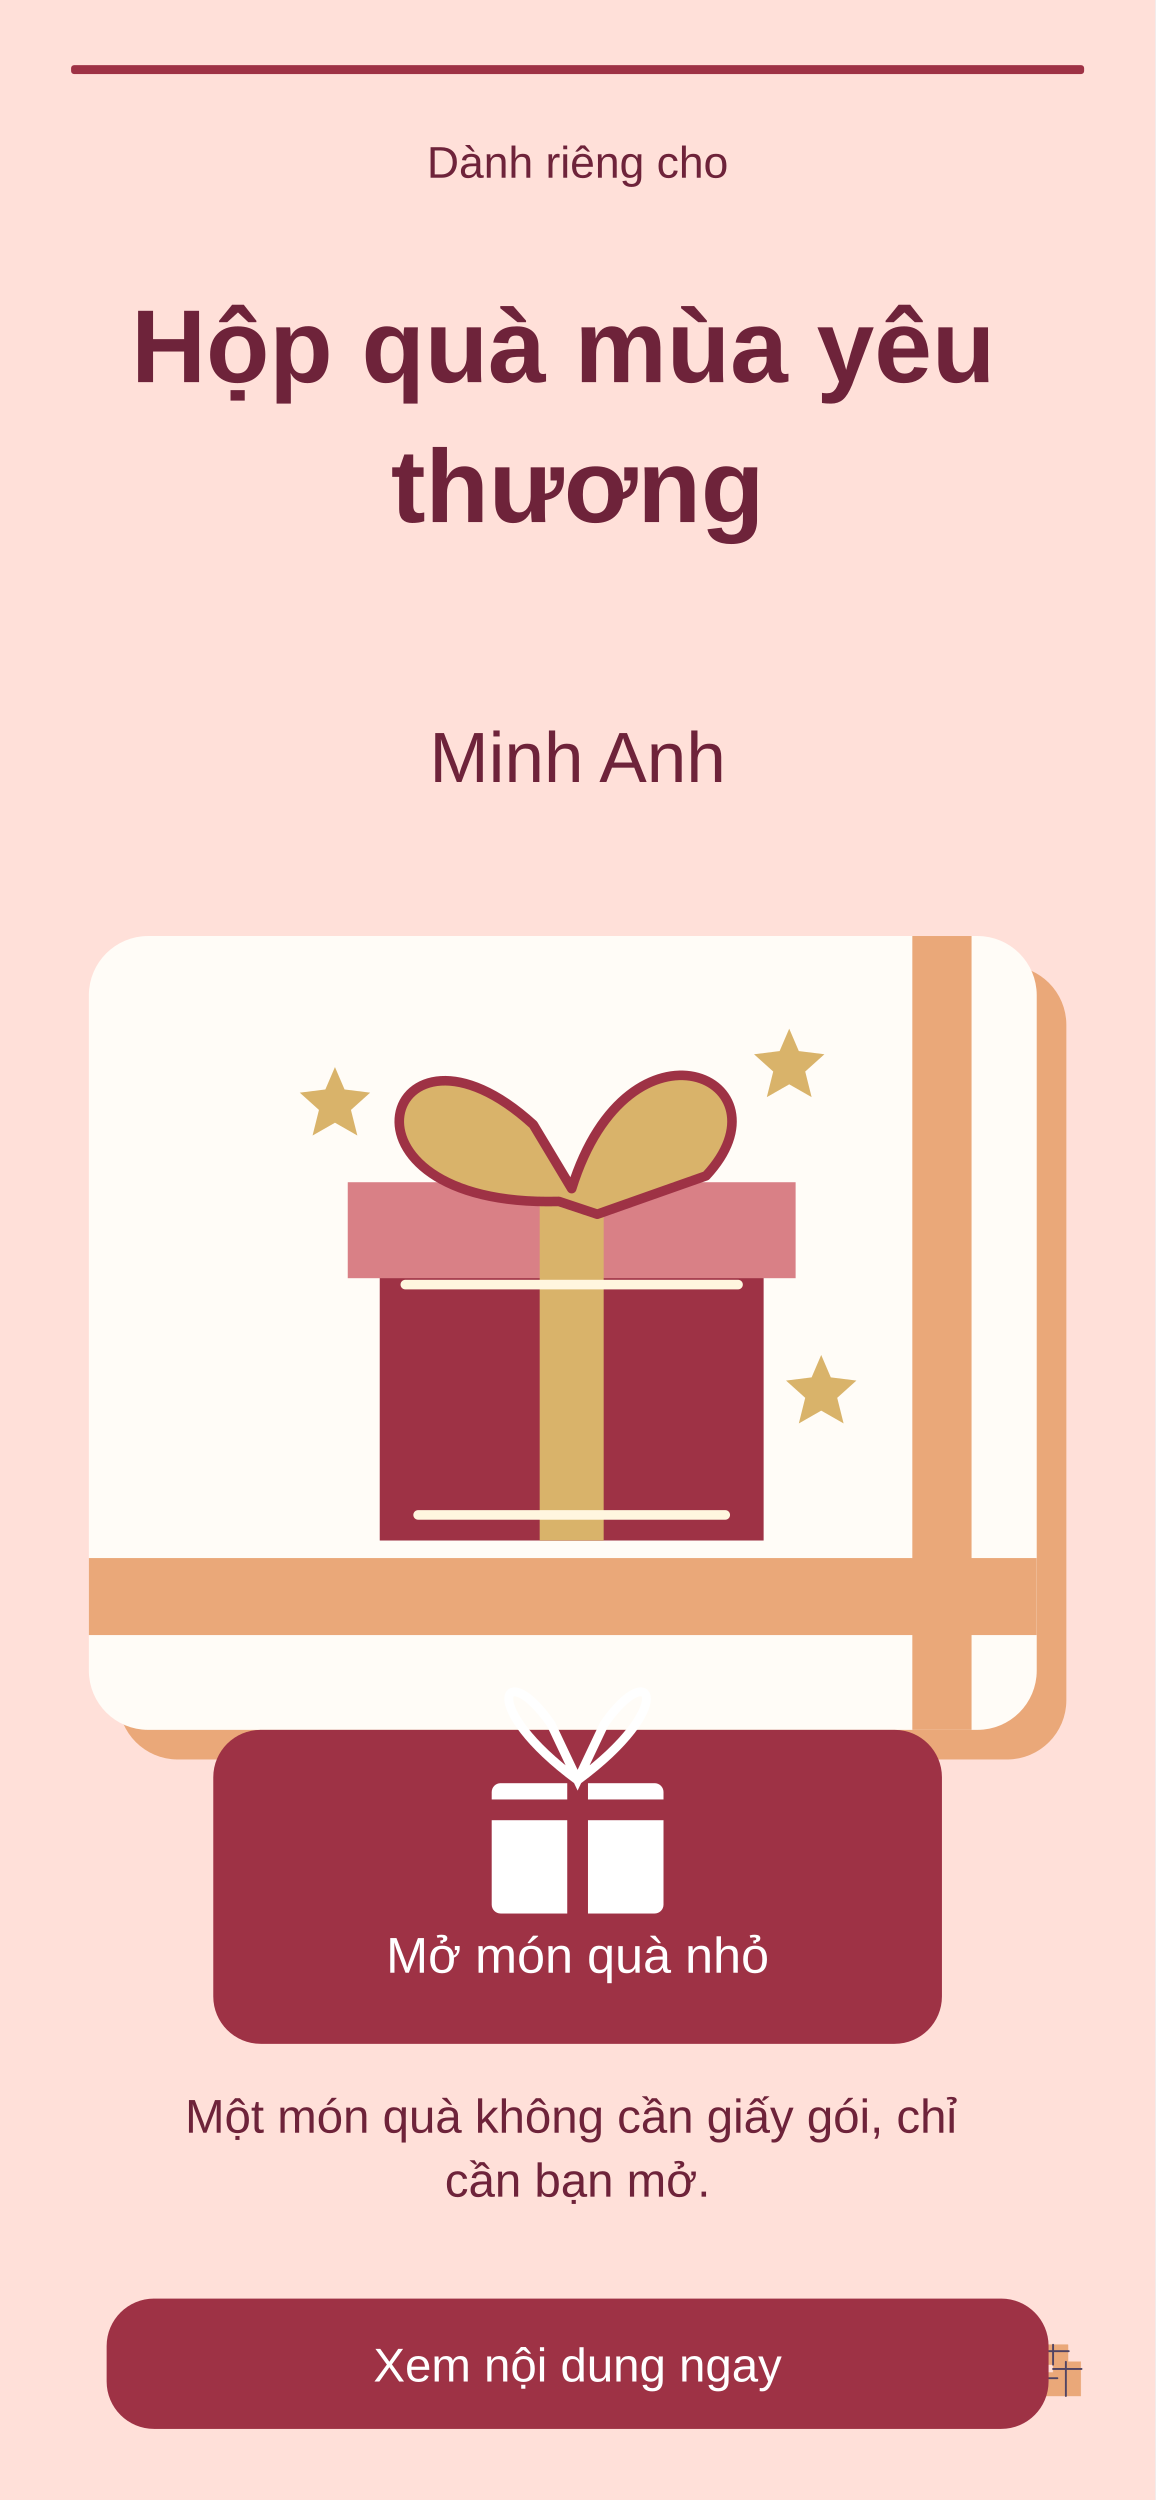
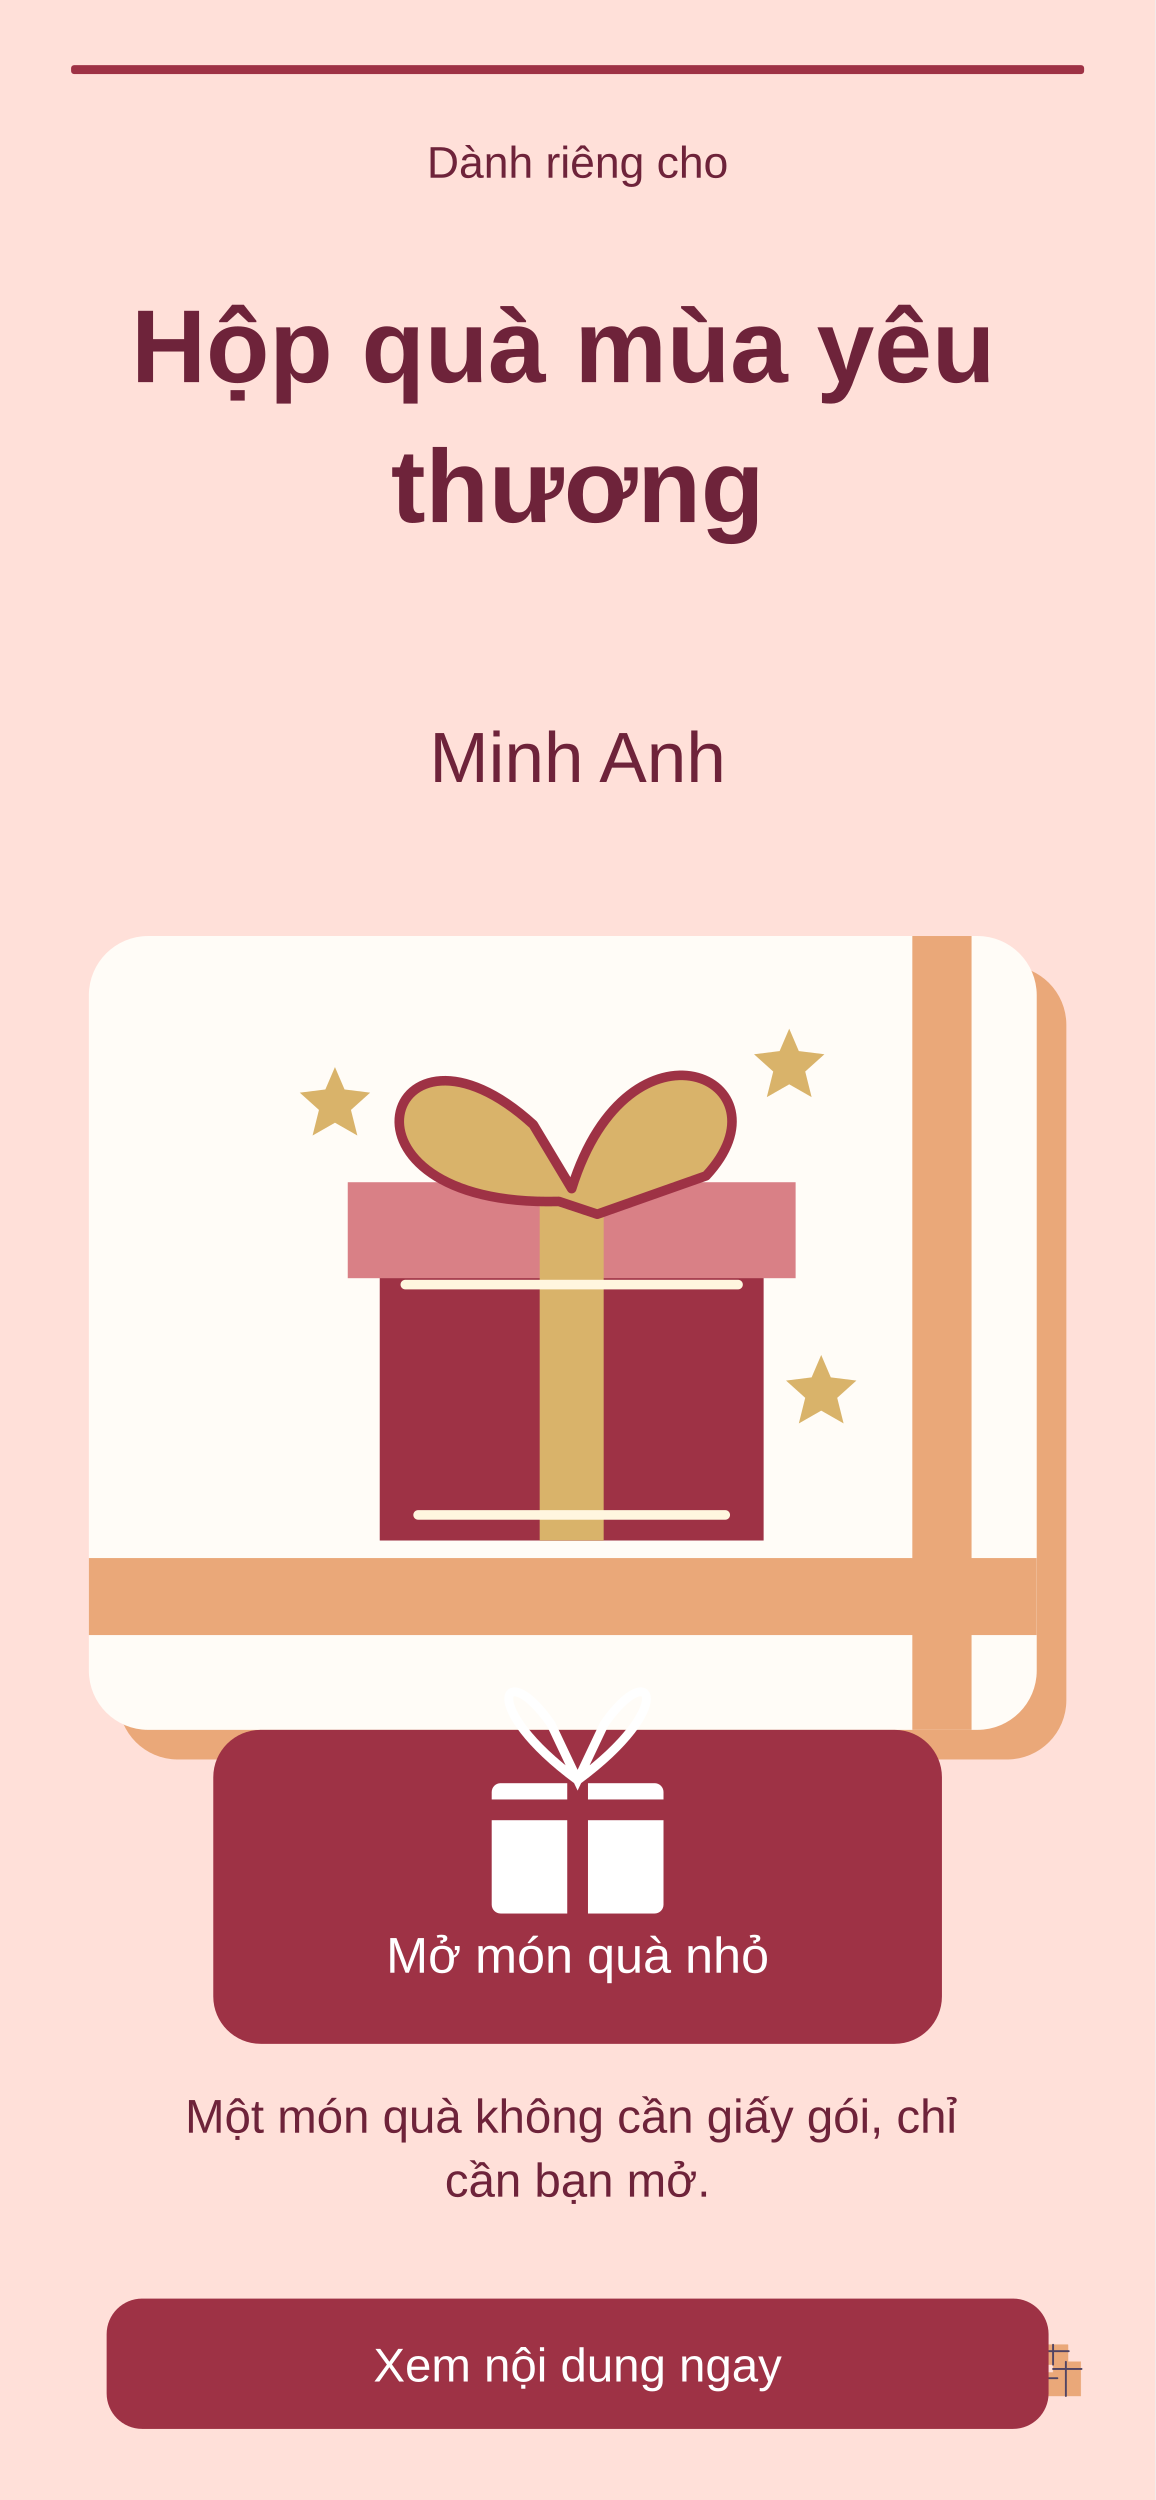
<svg xmlns="http://www.w3.org/2000/svg" width="390" height="844" viewBox="0 0 390 844" lang="vi" xml:lang="vi" role="img" aria-label="Bố cục mẫu Hộp quà mùa yêu thương">
  <rect width="100%" height="100%" fill="#FFE0D9" />
  <g transform="translate(24 22)" opacity="1">
    <g>
      <rect width="342" height="3" rx="1" fill="#9E3245" stroke="#EAA879" stroke-width="0" />
    </g>
  </g>
  <g transform="translate(344 788)" opacity="1">
    <g>
      <svg width="24" height="24" viewBox="0 0 100 100" preserveAspectRatio="xMidYMid meet">
        <path stroke-linecap="round" stroke-linejoin="round" d="M11 54 L53 54 L53 87 L11 87ZM48 39 L87 39 L87 87 L48 87ZM30 15 L69 15 L69 43 L30 43Z" fill="#EAA879" stroke="#EAA879" stroke-width="0.65" />
        <path stroke-linecap="round" stroke-linejoin="round" d="M29 54L29 87M66 39L66 87M48 15L48 43M10 62L54 62M48 49L88 49M30 24L70 24" fill="none" stroke="#514463" stroke-width="2.7" />
      </svg>
    </g>
  </g>
  <g transform="translate(42 45)" opacity="1">
    <g>
      <text x="153" y="15" fill="#6E233A" font-family="Arial,sans-serif" font-size="15" font-weight="400" text-anchor="middle">
        <tspan x="153" dy="0">Dành riêng cho</tspan>
      </text>
    </g>
  </g>
  <g transform="translate(30 94)" opacity="1">
    <g>
      <text x="165" y="35" fill="#6E233A" font-family="Arial,sans-serif" font-size="35" font-weight="700" text-anchor="middle">
        <tspan x="165" dy="0">Hộp quà mùa yêu</tspan>
        <tspan x="165" dy="47.25">thương</tspan>
      </text>
    </g>
  </g>
  <g transform="translate(36 240)" opacity="1">
    <g>
      <text x="159" y="24" fill="#6E233A" font-family="Arial,sans-serif" font-size="24" font-weight="400" text-anchor="middle">
        <tspan x="159" dy="0">Minh Anh</tspan>
      </text>
    </g>
  </g>
  <g transform="translate(40 326)" opacity="1">
    <g>
      <rect width="320" height="268" rx="20" fill="#EAA879" stroke="#EAA879" stroke-width="0" />
    </g>
  </g>
  <g transform="translate(30 316)" opacity="1">
    <g>
      <rect width="320" height="268" rx="20" fill="#FFFCF7" stroke="#EAA879" stroke-width="0" />
    </g>
  </g>
  <g transform="translate(30 526)" opacity="1">
    <g>
      <rect width="320" height="26" rx="0" fill="#EAA879" stroke="#EAA879" stroke-width="0" />
    </g>
  </g>
  <g transform="translate(308 316)" opacity="1">
    <g>
      <rect width="20" height="268" rx="0" fill="#EAA879" stroke="#EAA879" stroke-width="0" />
    </g>
  </g>
  <g transform="translate(82 330)" opacity="1">
    <g>
      <svg width="222" height="216" viewBox="0 0 100 100" preserveAspectRatio="xMidYMid meet">
        <path stroke-linecap="round" stroke-linejoin="round" d="M20 42H80V88H20Z" fill="#9E3245" />
        <path stroke-linecap="round" stroke-linejoin="round" d="M15 32H85V47H15Z" fill="#D98086" />
        <path stroke-linecap="round" stroke-linejoin="round" d="M45 33H55V88H45Z" fill="#D9B36A" />
        <path stroke-linecap="round" stroke-linejoin="round" d="M48 35C10 36 21 2 44 23L50 33C59 4 85 16 71 31L54 37Z" fill="#D9B36A" stroke="#9E3245" stroke-width="1.5" />
        <path stroke-linecap="round" stroke-linejoin="round" d="M24 48H76M26 84H74" fill="none" stroke="#FFF6DF" stroke-width="1.5" />
        <path stroke-linecap="round" stroke-linejoin="round" d="M13 14l1.5 3.5 4 .5-3 2.7 1 4-3.5-2-3.5 2 1-4-3-2.7 4-.5Z" fill="#D9B36A" />
        <path stroke-linecap="round" stroke-linejoin="round" d="M84 8l1.5 3.5 4 .5-3 2.7 1 4-3.5-2-3.5 2 1-4-3-2.7 4-.5Z" fill="#D9B36A" />
        <path stroke-linecap="round" stroke-linejoin="round" d="M89 59l1.5 3.5 4 .5-3 2.7 1 4-3.5-2-3.5 2 1-4-3-2.7 4-.5Z" fill="#D9B36A" />
      </svg>
    </g>
  </g>
  <g transform="translate(72 584)" opacity="1">
    <g>
      <rect y="0" width="246" height="106" rx="16" fill="#9E3245" />
      <rect x="94" y="18" width="58" height="44" rx="3" fill="#FFFFFF" />
      <path d="M123 14v50m-33-37h66" stroke="#9E3245" stroke-width="7" />
      <path d="M123 17c-34-25-25-42-9-19l9 19 9-19c16-23 25-6-9 19" fill="none" stroke="#FFFFFF" stroke-width="3" />
      <text x="123" y="82" fill="#FFFFFF" font-family="Arial,sans-serif" font-size="17" text-anchor="middle">Mở món quà nhỏ</text>
    </g>
  </g>
  <g transform="translate(40 704)" opacity="1">
    <g>
      <text x="155" y="16" fill="#6E233A" font-family="Arial,sans-serif" font-size="16" font-weight="400" text-anchor="middle">
        <tspan x="155" dy="0">Một món quà không cần giấy gói, chỉ</tspan>
        <tspan x="155" dy="21.6">cần bạn mở.</tspan>
      </text>
    </g>
  </g>
  <g transform="translate(36 776)" opacity="1">
    <g>
-       <rect y="0" width="318" height="44" rx="16" fill="#9E3245" />
+       <rect y="0" width="318" height="44" rx="12" fill="#9E3245" />
      <text x="159" y="28" fill="#FFFFFF" font-family="Arial,sans-serif" font-size="16" text-anchor="middle">Xem nội dung ngay</text>
    </g>
  </g>
</svg>
